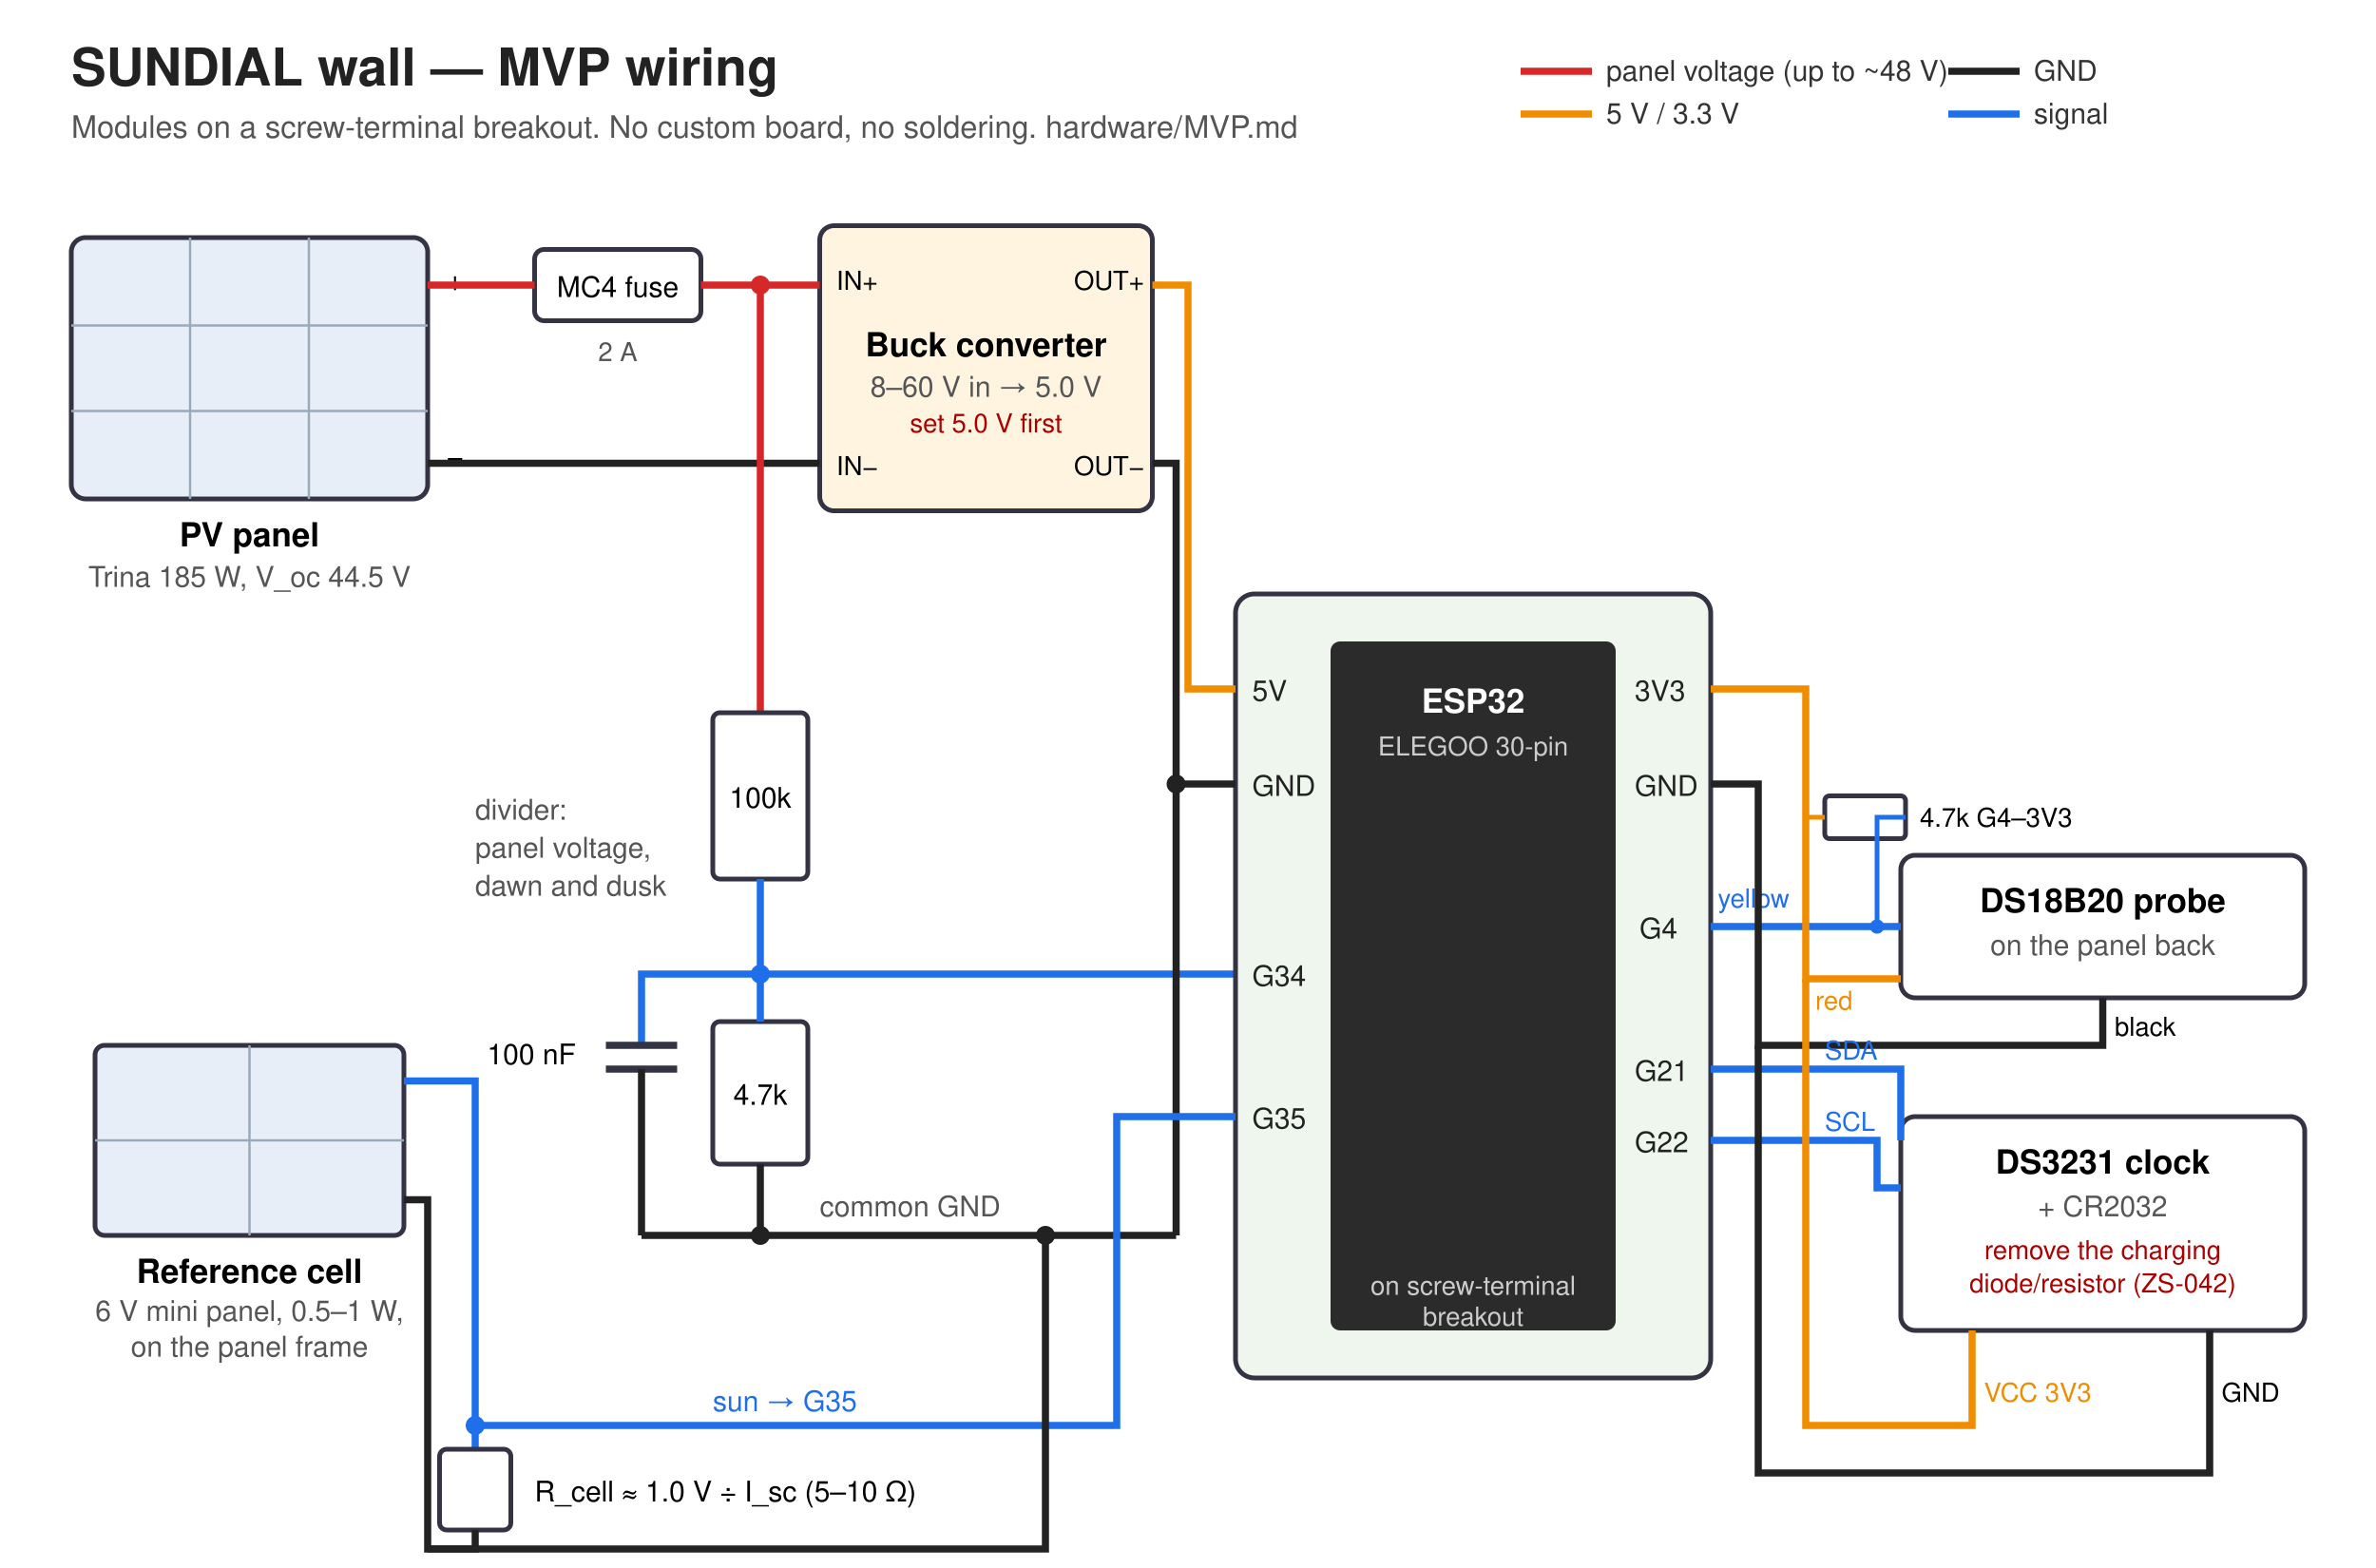
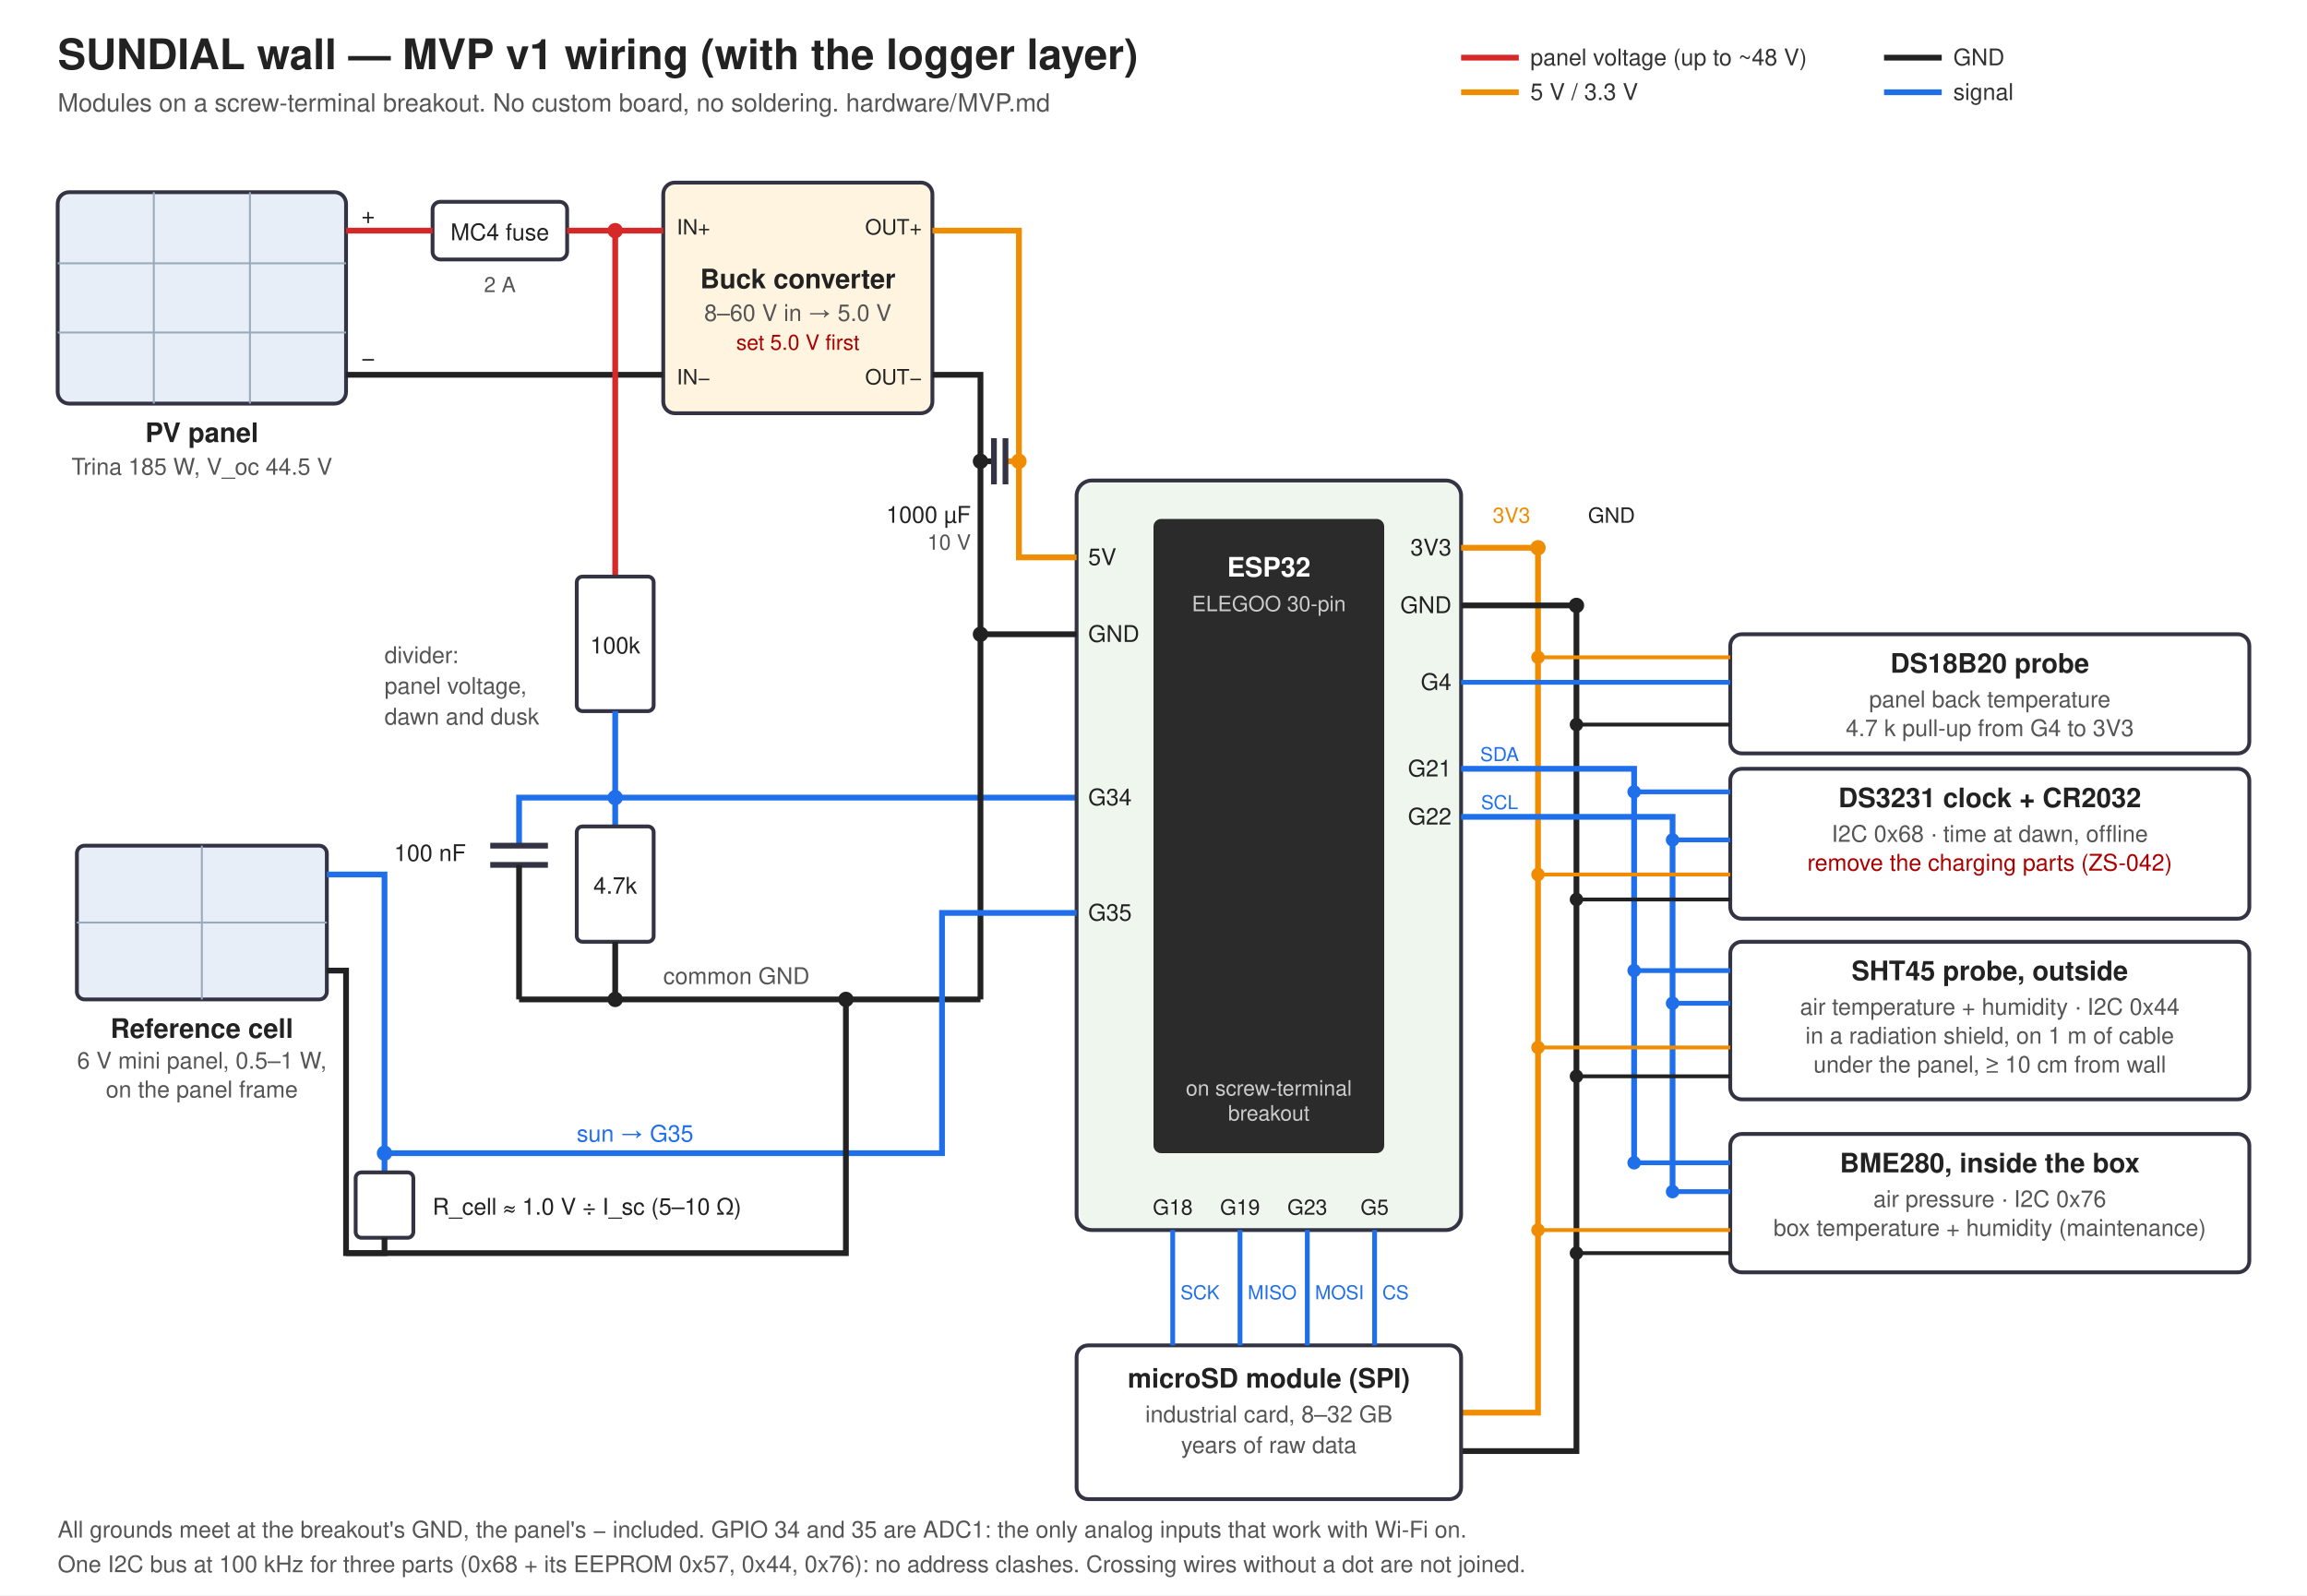
- <svg xmlns="http://www.w3.org/2000/svg" viewBox="0 0 1000 660" font-family="Helvetica, Arial, sans-serif" font-size="14">
-   <rect width="1000" height="660" fill="#ffffff" />
-   <text x="30" y="36" font-size="22" font-weight="bold" fill="#222">SUNDIAL wall — MVP wiring</text>
-   <text x="30" y="58" font-size="13" fill="#555">Modules on a screw-terminal breakout. No custom board, no soldering. hardware/MVP.md</text>
-   <g font-size="12" fill="#333">
-     <line x1="640" y1="30" x2="670" y2="30" stroke="#d62828" stroke-width="3" />
-     <text x="676" y="34">panel voltage (up to ~48 V)</text>
-     <line x1="640" y1="48" x2="670" y2="48" stroke="#f08c00" stroke-width="3" />
-     <text x="676" y="52">5 V / 3.3 V</text>
-     <line x1="820" y1="30" x2="850" y2="30" stroke="#222" stroke-width="3" />
-     <text x="856" y="34">GND</text>
-     <line x1="820" y1="48" x2="850" y2="48" stroke="#1f6feb" stroke-width="3" />
-     <text x="856" y="52">signal</text>
-   </g>
+ <svg xmlns="http://www.w3.org/2000/svg" viewBox="0 0 1200 830" font-family="Helvetica, Arial, sans-serif" font-size="14">
+   <rect width="1200" height="830" fill="#ffffff" />
+   <text x="30" y="36" font-size="22" fill="#222" text-anchor="start" font-weight="bold">SUNDIAL wall — MVP v1 wiring (with the logger layer)</text>
+   <text x="30" y="58" font-size="13" fill="#555" text-anchor="start">Modules on a screw-terminal breakout. No custom board, no soldering. hardware/MVP.md</text>
+   <line x1="760" y1="30" x2="790" y2="30" stroke="#d62828" stroke-width="3" />
+   <text x="796" y="34" font-size="12" fill="#333" text-anchor="start">panel voltage (up to ~48 V)</text>
+   <line x1="760" y1="48" x2="790" y2="48" stroke="#f08c00" stroke-width="3" />
+   <text x="796" y="52" font-size="12" fill="#333" text-anchor="start">5 V / 3.3 V</text>
+   <line x1="980" y1="30" x2="1010" y2="30" stroke="#222" stroke-width="3" />
+   <text x="1016" y="34" font-size="12" fill="#333" text-anchor="start">GND</text>
+   <line x1="980" y1="48" x2="1010" y2="48" stroke="#1f6feb" stroke-width="3" />
+   <text x="1016" y="52" font-size="12" fill="#333" text-anchor="start">signal</text>
  <rect x="30" y="100" width="150" height="110" rx="6" fill="#e8eef7" stroke="#334" stroke-width="2" />
  <g stroke="#9ab" stroke-width="1">
    <line x1="30" y1="137" x2="180" y2="137" />
    <line x1="30" y1="173" x2="180" y2="173" />
    <line x1="80" y1="100" x2="80" y2="210" />
    <line x1="130" y1="100" x2="130" y2="210" />
  </g>
-   <text x="105" y="230" text-anchor="middle" font-weight="bold">PV panel</text>
-   <text x="105" y="247" text-anchor="middle" font-size="12" fill="#555">Trina 185 W, V_oc 44.5 V</text>
-   <text x="188" y="122" font-size="12">+</text>
-   <text x="188" y="196" font-size="12">−</text>
+   <text x="105" y="230" font-size="14" fill="#222" text-anchor="middle" font-weight="bold">PV panel</text>
+   <text x="105" y="247" font-size="12" fill="#555" text-anchor="middle">Trina 185 W, V_oc 44.5 V</text>
+   <text x="188" y="116" font-size="12" fill="#222" text-anchor="start">+</text>
+   <text x="188" y="190" font-size="12" fill="#222" text-anchor="start">−</text>
  <rect x="225" y="105" width="70" height="30" rx="4" fill="#fff" stroke="#334" stroke-width="2" />
-   <text x="260" y="125" text-anchor="middle" font-size="12">MC4 fuse</text>
-   <text x="260" y="152" text-anchor="middle" font-size="11" fill="#555">2 A</text>
+   <text x="260" y="125" font-size="12" fill="#222" text-anchor="middle">MC4 fuse</text>
+   <text x="260" y="152" font-size="11" fill="#555" text-anchor="middle">2 A</text>
  <rect x="345" y="95" width="140" height="120" rx="6" fill="#fff4e0" stroke="#334" stroke-width="2" />
-   <text x="415" y="150" text-anchor="middle" font-weight="bold">Buck converter</text>
-   <text x="415" y="167" text-anchor="middle" font-size="12" fill="#555">8–60 V in → 5.0 V</text>
-   <text x="415" y="182" text-anchor="middle" font-size="11" fill="#a00">set 5.0 V first</text>
-   <text x="352" y="122" font-size="11">IN+</text>
-   <text x="352" y="200" font-size="11">IN−</text>
-   <text x="452" y="122" font-size="11">OUT+</text>
-   <text x="452" y="200" font-size="11">OUT−</text>
+   <text x="415" y="150" font-size="14" fill="#222" text-anchor="middle" font-weight="bold">Buck converter</text>
+   <text x="415" y="167" font-size="12" fill="#555" text-anchor="middle">8–60 V in → 5.0 V</text>
+   <text x="415" y="182" font-size="11" fill="#a00" text-anchor="middle">set 5.0 V first</text>
+   <text x="352" y="122" font-size="11" fill="#222" text-anchor="start">IN+</text>
+   <text x="352" y="200" font-size="11" fill="#222" text-anchor="start">IN−</text>
+   <text x="450" y="122" font-size="11" fill="#222" text-anchor="start">OUT+</text>
+   <text x="450" y="200" font-size="11" fill="#222" text-anchor="start">OUT−</text>
  <polyline points="180,120 225,120" fill="none" stroke="#d62828" stroke-width="3" />
  <polyline points="295,120 345,120" fill="none" stroke="#d62828" stroke-width="3" />
  <polyline points="180,195 345,195" fill="none" stroke="#222" stroke-width="3" />
  <circle cx="320" cy="120" r="4" fill="#d62828" />
  <polyline points="320,120 320,300" fill="none" stroke="#d62828" stroke-width="3" />
  <rect x="300" y="300" width="40" height="70" rx="3" fill="#fff" stroke="#334" stroke-width="2" />
-   <text x="320" y="340" text-anchor="middle" font-size="12">100k</text>
-   <polyline points="320,370 320,410" fill="none" stroke="#1f6feb" stroke-width="3" />
-   <circle cx="320" cy="410" r="4" fill="#1f6feb" />
+   <text x="320" y="340" font-size="12" fill="#222" text-anchor="middle">100k</text>
+   <polyline points="320,370 320,430" fill="none" stroke="#1f6feb" stroke-width="3" />
+   <circle cx="320" cy="415" r="4" fill="#1f6feb" />
  <rect x="300" y="430" width="40" height="60" rx="3" fill="#fff" stroke="#334" stroke-width="2" />
-   <text x="320" y="465" text-anchor="middle" font-size="12">4.7k</text>
-   <polyline points="320,410 320,430" fill="none" stroke="#1f6feb" stroke-width="3" />
+   <text x="320" y="465" font-size="12" fill="#222" text-anchor="middle">4.7k</text>
  <polyline points="320,490 320,520" fill="none" stroke="#222" stroke-width="3" />
-   <polyline points="320,410 270,410 270,440" fill="none" stroke="#1f6feb" stroke-width="3" />
+   <polyline points="320,415 270,415 270,440" fill="none" stroke="#1f6feb" stroke-width="3" />
  <line x1="255" y1="440" x2="285" y2="440" stroke="#334" stroke-width="3" />
  <line x1="255" y1="450" x2="285" y2="450" stroke="#334" stroke-width="3" />
  <polyline points="270,450 270,520" fill="none" stroke="#222" stroke-width="3" />
-   <text x="205" y="448" font-size="12">100 nF</text>
-   <text x="200" y="345" font-size="12" fill="#555">divider:</text>
-   <text x="200" y="361" font-size="12" fill="#555">panel voltage,</text>
-   <text x="200" y="377" font-size="12" fill="#555">dawn and dusk</text>
-   <polyline points="320,410 520,410" fill="none" stroke="#1f6feb" stroke-width="3" />
-   <rect x="520" y="250" width="200" height="330" rx="8" fill="#eef6ee" stroke="#334" stroke-width="2" />
-   <rect x="560" y="270" width="120" height="290" rx="4" fill="#2b2b2b" />
-   <text x="620" y="300" text-anchor="middle" fill="#fff" font-weight="bold">ESP32</text>
-   <text x="620" y="318" text-anchor="middle" fill="#ccc" font-size="11">ELEGOO 30-pin</text>
-   <text x="620" y="545" text-anchor="middle" fill="#ccc" font-size="11">on screw-terminal</text>
-   <text x="620" y="558" text-anchor="middle" fill="#ccc" font-size="11">breakout</text>
-   <g font-size="12" fill="#222">
-     <text x="527" y="295">5V</text>
-     <text x="527" y="335">GND</text>
-     <text x="527" y="415">G34</text>
-     <text x="527" y="475">G35</text>
-   </g>
-   <g font-size="12" fill="#222">
-     <text x="688" y="295">3V3</text>
-     <text x="688" y="335">GND</text>
-     <text x="690" y="395">G4</text>
-     <text x="688" y="455">G21</text>
-     <text x="688" y="485">G22</text>
-   </g>
-   <polyline points="485,120 500,120 500,290 520,290" fill="none" stroke="#f08c00" stroke-width="3" />
-   <polyline points="485,195 495,195 495,330 520,330" fill="none" stroke="#222" stroke-width="3" />
-   <polyline points="270,520 320,520 495,520" fill="none" stroke="#222" stroke-width="3" />
-   <polyline points="495,330 495,520" fill="none" stroke="#222" stroke-width="3" />
-   <circle cx="495" cy="330" r="4" fill="#222" />
+   <text x="205" y="448" font-size="12" fill="#222" text-anchor="start">100 nF</text>
+   <text x="200" y="345" font-size="12" fill="#555" text-anchor="start">divider:</text>
+   <text x="200" y="361" font-size="12" fill="#555" text-anchor="start">panel voltage,</text>
+   <text x="200" y="377" font-size="12" fill="#555" text-anchor="start">dawn and dusk</text>
+   <polyline points="320,415 560,415" fill="none" stroke="#1f6feb" stroke-width="3" />
+   <rect x="560" y="250" width="200" height="390" rx="8" fill="#eef6ee" stroke="#334" stroke-width="2" />
+   <rect x="600" y="270" width="120" height="330" rx="4" fill="#2b2b2b" />
+   <text x="660" y="300" font-size="14" fill="#fff" text-anchor="middle" font-weight="bold">ESP32</text>
+   <text x="660" y="318" font-size="11" fill="#ccc" text-anchor="middle">ELEGOO 30-pin</text>
+   <text x="660" y="570" font-size="11" fill="#ccc" text-anchor="middle">on screw-terminal</text>
+   <text x="660" y="583" font-size="11" fill="#ccc" text-anchor="middle">breakout</text>
+   <text x="566" y="294" font-size="12" fill="#222" text-anchor="start">5V</text>
+   <text x="566" y="334" font-size="12" fill="#222" text-anchor="start">GND</text>
+   <text x="566" y="419" font-size="12" fill="#222" text-anchor="start">G34</text>
+   <text x="566" y="479" font-size="12" fill="#222" text-anchor="start">G35</text>
+   <text x="755" y="289" font-size="12" fill="#222" text-anchor="end">3V3</text>
+   <text x="755" y="319" font-size="12" fill="#222" text-anchor="end">GND</text>
+   <text x="755" y="359" font-size="12" fill="#222" text-anchor="end">G4</text>
+   <text x="755" y="404" font-size="12" fill="#222" text-anchor="end">G21</text>
+   <text x="755" y="429" font-size="12" fill="#222" text-anchor="end">G22</text>
+   <text x="610" y="632" font-size="11" fill="#222" text-anchor="middle">G18</text>
+   <text x="645" y="632" font-size="11" fill="#222" text-anchor="middle">G19</text>
+   <text x="680" y="632" font-size="11" fill="#222" text-anchor="middle">G23</text>
+   <text x="715" y="632" font-size="11" fill="#222" text-anchor="middle">G5</text>
+   <polyline points="485,120 530,120 530,290 560,290" fill="none" stroke="#f08c00" stroke-width="3" />
+   <polyline points="485,195 510,195 510,330 560,330" fill="none" stroke="#222" stroke-width="3" />
+   <polyline points="530,240 523,240" fill="none" stroke="#f08c00" stroke-width="3" />
+   <polyline points="517,240 510,240" fill="none" stroke="#222" stroke-width="3" />
+   <line x1="523" y1="228" x2="523" y2="252" stroke="#334" stroke-width="3" />
+   <line x1="517" y1="228" x2="517" y2="252" stroke="#334" stroke-width="3" />
+   <circle cx="530" cy="240" r="4" fill="#f08c00" />
+   <circle cx="510" cy="240" r="4" fill="#222" />
+   <text x="505" y="272" font-size="12" fill="#222" text-anchor="end">1000 µF</text>
+   <text x="505" y="286" font-size="11" fill="#555" text-anchor="end">10 V</text>
+   <polyline points="270,520 510,520" fill="none" stroke="#222" stroke-width="3" />
+   <polyline points="510,330 510,520" fill="none" stroke="#222" stroke-width="3" />
+   <circle cx="510" cy="330" r="4" fill="#222" />
  <circle cx="320" cy="520" r="4" fill="#222" />
-   <text x="345" y="512" font-size="12" fill="#555">common GND</text>
+   <circle cx="440" cy="520" r="4" fill="#222" />
+   <text x="345" y="512" font-size="12" fill="#555" text-anchor="start">common GND</text>
  <rect x="40" y="440" width="130" height="80" rx="4" fill="#e8eef7" stroke="#334" stroke-width="2" />
  <g stroke="#9ab">
    <line x1="40" y1="480" x2="170" y2="480" />
    <line x1="105" y1="440" x2="105" y2="520" />
  </g>
-   <text x="105" y="540" text-anchor="middle" font-weight="bold">Reference cell</text>
-   <text x="105" y="556" text-anchor="middle" font-size="12" fill="#555">6 V mini panel, 0.5–1 W,</text>
-   <text x="105" y="571" text-anchor="middle" font-size="12" fill="#555">on the panel frame</text>
-   <polyline points="170,455 200,455 200,600 470,600 470,470 520,470" fill="none" stroke="#1f6feb" stroke-width="3" />
+   <text x="105" y="540" font-size="14" fill="#222" text-anchor="middle" font-weight="bold">Reference cell</text>
+   <text x="105" y="556" font-size="12" fill="#555" text-anchor="middle">6 V mini panel, 0.5–1 W,</text>
+   <text x="105" y="571" font-size="12" fill="#555" text-anchor="middle">on the panel frame</text>
+   <polyline points="170,455 200,455 200,600 490,600 490,475 560,475" fill="none" stroke="#1f6feb" stroke-width="3" />
  <circle cx="200" cy="600" r="4" fill="#1f6feb" />
-   <rect x="185" y="590" width="0" height="0" />
  <polyline points="200,600 200,610" fill="none" stroke="#1f6feb" stroke-width="3" />
  <rect x="185" y="610" width="30" height="34" rx="3" fill="#fff" stroke="#334" stroke-width="2" />
-   <text x="225" y="632" font-size="12">R_cell ≈ 1.0 V ÷ I_sc (5–10 Ω)</text>
+   <text x="225" y="632" font-size="12" fill="#222" text-anchor="start">R_cell ≈ 1.0 V ÷ I_sc (5–10 Ω)</text>
  <polyline points="170,505 180,505 180,652 200,652 200,644" fill="none" stroke="#222" stroke-width="3" />
  <polyline points="180,652 440,652 440,520" fill="none" stroke="#222" stroke-width="3" />
-   <circle cx="440" cy="520" r="4" fill="#222" />
-   <text x="300" y="594" font-size="12" fill="#1f6feb">sun → G35</text>
-   <rect x="800" y="360" width="170" height="60" rx="6" fill="#fff" stroke="#334" stroke-width="2" />
-   <text x="885" y="384" text-anchor="middle" font-weight="bold">DS18B20 probe</text>
-   <text x="885" y="402" text-anchor="middle" font-size="12" fill="#555">on the panel back</text>
-   <polyline points="720,390 800,390" fill="none" stroke="#1f6feb" stroke-width="3" />
-   <text x="723" y="382" font-size="11" fill="#1f6feb">yellow</text>
-   <polyline points="720,290 760,290 760,412 800,412" fill="none" stroke="#f08c00" stroke-width="3" />
-   <text x="764" y="425" font-size="11" fill="#f08c00">red</text>
-   <rect x="768" y="335" width="34" height="18" rx="2" fill="#fff" stroke="#334" stroke-width="2" />
-   <text x="808" y="348" font-size="11">4.7k G4–3V3</text>
-   <polyline points="760,344 768,344" fill="none" stroke="#f08c00" stroke-width="2" />
-   <polyline points="802,344 790,344 790,390" fill="none" stroke="#1f6feb" stroke-width="2" />
-   <circle cx="790" cy="390" r="3" fill="#1f6feb" />
-   <polyline points="720,330 740,330 740,440 885,440 885,420" fill="none" stroke="#222" stroke-width="3" />
-   <text x="890" y="436" font-size="11">black</text>
-   <rect x="800" y="470" width="170" height="90" rx="6" fill="#fff" stroke="#334" stroke-width="2" />
-   <text x="885" y="494" text-anchor="middle" font-weight="bold">DS3231 clock</text>
-   <text x="885" y="512" text-anchor="middle" font-size="12" fill="#555">+ CR2032</text>
-   <text x="885" y="530" text-anchor="middle" font-size="11" fill="#a00">remove the charging</text>
-   <text x="885" y="544" text-anchor="middle" font-size="11" fill="#a00">diode/resistor (ZS-042)</text>
-   <polyline points="720,450 800,450 800,480" fill="none" stroke="#1f6feb" stroke-width="3" />
-   <text x="768" y="446" font-size="11" fill="#1f6feb">SDA</text>
-   <polyline points="720,480 790,480 790,500 800,500" fill="none" stroke="#1f6feb" stroke-width="3" />
-   <text x="768" y="476" font-size="11" fill="#1f6feb">SCL</text>
-   <polyline points="760,412 760,600 830,600 830,560" fill="none" stroke="#f08c00" stroke-width="3" />
-   <text x="835" y="590" font-size="11" fill="#f08c00">VCC 3V3</text>
-   <polyline points="740,440 740,620 930,620 930,560" fill="none" stroke="#222" stroke-width="3" />
-   <text x="935" y="590" font-size="11">GND</text>
-   <text x="30" y="645" font-size="11" fill="#555" />
+   <text x="300" y="594" font-size="12" fill="#1f6feb" text-anchor="start">sun → G35</text>
+   <polyline points="760,285 800,285 800,735 760,735" fill="none" stroke="#f08c00" stroke-width="3" />
+   <circle cx="800" cy="285" r="4" fill="#f08c00" />
+   <polyline points="760,315 820,315 820,755 760,755" fill="none" stroke="#222" stroke-width="3" />
+   <circle cx="820" cy="315" r="4" fill="#222" />
+   <text x="796" y="272" font-size="11" fill="#f08c00" text-anchor="end">3V3</text>
+   <text x="826" y="272" font-size="11" fill="#222" text-anchor="start">GND</text>
+   <text x="780" y="396" font-size="10" fill="#1f6feb" text-anchor="middle">SDA</text>
+   <text x="780" y="421" font-size="10" fill="#1f6feb" text-anchor="middle">SCL</text>
+   <polyline points="760,400 850,400 850,605" fill="none" stroke="#1f6feb" stroke-width="3" />
+   <polyline points="760,425 870,425 870,620" fill="none" stroke="#1f6feb" stroke-width="3" />
+   <rect x="900" y="330" width="270" height="62" rx="6" fill="#fff" stroke="#334" stroke-width="2" />
+   <text x="1035" y="350" font-size="14" fill="#222" text-anchor="middle" font-weight="bold">DS18B20 probe</text>
+   <text x="1035" y="368" font-size="12" fill="#555" text-anchor="middle">panel back temperature</text>
+   <text x="1035" y="383" font-size="12" fill="#555" text-anchor="middle">4.7 k pull-up from G4 to 3V3</text>
+   <polyline points="760,355 900,355" fill="none" stroke="#1f6feb" stroke-width="2.5" />
+   <polyline points="800,342 900,342" fill="none" stroke="#f08c00" stroke-width="2" />
+   <circle cx="800" cy="342" r="3.5" fill="#f08c00" />
+   <polyline points="820,377 900,377" fill="none" stroke="#222" stroke-width="2" />
+   <circle cx="820" cy="377" r="3.5" fill="#222" />
+   <rect x="900" y="400" width="270" height="78" rx="6" fill="#fff" stroke="#334" stroke-width="2" />
+   <text x="1035" y="420" font-size="14" fill="#222" text-anchor="middle" font-weight="bold">DS3231 clock + CR2032</text>
+   <text x="1035" y="438" font-size="12" fill="#555" text-anchor="middle">I2C 0x68 · time at dawn, offline</text>
+   <text x="1035" y="453" font-size="12" fill="#a00" text-anchor="middle">remove the charging parts (ZS-042)</text>
+   <polyline points="850,412 900,412" fill="none" stroke="#1f6feb" stroke-width="2.5" />
+   <circle cx="850" cy="412" r="3.5" fill="#1f6feb" />
+   <polyline points="870,437 900,437" fill="none" stroke="#1f6feb" stroke-width="2.5" />
+   <circle cx="870" cy="437" r="3.5" fill="#1f6feb" />
+   <polyline points="800,455 900,455" fill="none" stroke="#f08c00" stroke-width="2" />
+   <circle cx="800" cy="455" r="3.5" fill="#f08c00" />
+   <polyline points="820,468 900,468" fill="none" stroke="#222" stroke-width="2" />
+   <circle cx="820" cy="468" r="3.5" fill="#222" />
+   <rect x="900" y="490" width="270" height="82" rx="6" fill="#fff" stroke="#334" stroke-width="2" />
+   <text x="1035" y="510" font-size="14" fill="#222" text-anchor="middle" font-weight="bold">SHT45 probe, outside</text>
+   <text x="1035" y="528" font-size="12" fill="#555" text-anchor="middle">air temperature + humidity · I2C 0x44</text>
+   <text x="1035" y="543" font-size="12" fill="#555" text-anchor="middle">in a radiation shield, on 1 m of cable</text>
+   <text x="1035" y="558" font-size="12" fill="#555" text-anchor="middle">under the panel, ≥ 10 cm from wall</text>
+   <polyline points="850,505 900,505" fill="none" stroke="#1f6feb" stroke-width="2.5" />
+   <circle cx="850" cy="505" r="3.5" fill="#1f6feb" />
+   <polyline points="870,522 900,522" fill="none" stroke="#1f6feb" stroke-width="2.5" />
+   <circle cx="870" cy="522" r="3.5" fill="#1f6feb" />
+   <polyline points="800,545 900,545" fill="none" stroke="#f08c00" stroke-width="2" />
+   <circle cx="800" cy="545" r="3.5" fill="#f08c00" />
+   <polyline points="820,560 900,560" fill="none" stroke="#222" stroke-width="2" />
+   <circle cx="820" cy="560" r="3.5" fill="#222" />
+   <rect x="900" y="590" width="270" height="72" rx="6" fill="#fff" stroke="#334" stroke-width="2" />
+   <text x="1035" y="610" font-size="14" fill="#222" text-anchor="middle" font-weight="bold">BME280, inside the box</text>
+   <text x="1035" y="628" font-size="12" fill="#555" text-anchor="middle">air pressure · I2C 0x76</text>
+   <text x="1035" y="643" font-size="12" fill="#555" text-anchor="middle">box temperature + humidity (maintenance)</text>
+   <polyline points="850,605 900,605" fill="none" stroke="#1f6feb" stroke-width="2.5" />
+   <circle cx="850" cy="605" r="3.5" fill="#1f6feb" />
+   <polyline points="870,620 900,620" fill="none" stroke="#1f6feb" stroke-width="2.5" />
+   <circle cx="870" cy="620" r="3.5" fill="#1f6feb" />
+   <polyline points="800,640 900,640" fill="none" stroke="#f08c00" stroke-width="2" />
+   <circle cx="800" cy="640" r="3.5" fill="#f08c00" />
+   <polyline points="820,652 900,652" fill="none" stroke="#222" stroke-width="2" />
+   <circle cx="820" cy="652" r="3.5" fill="#222" />
+   <rect x="560" y="700" width="200" height="80" rx="6" fill="#fff" stroke="#334" stroke-width="2" />
+   <text x="660" y="722" font-size="14" fill="#222" text-anchor="middle" font-weight="bold">microSD module (SPI)</text>
+   <text x="660" y="740" font-size="12" fill="#555" text-anchor="middle">industrial card, 8–32 GB</text>
+   <text x="660" y="756" font-size="12" fill="#555" text-anchor="middle">years of raw data</text>
+   <polyline points="610,640 610,700" fill="none" stroke="#1f6feb" stroke-width="2.5" />
+   <text x="614" y="676" font-size="10" fill="#1f6feb" text-anchor="start">SCK</text>
+   <polyline points="645,640 645,700" fill="none" stroke="#1f6feb" stroke-width="2.5" />
+   <text x="649" y="676" font-size="10" fill="#1f6feb" text-anchor="start">MISO</text>
+   <polyline points="680,640 680,700" fill="none" stroke="#1f6feb" stroke-width="2.5" />
+   <text x="684" y="676" font-size="10" fill="#1f6feb" text-anchor="start">MOSI</text>
+   <polyline points="715,640 715,700" fill="none" stroke="#1f6feb" stroke-width="2.5" />
+   <text x="719" y="676" font-size="10" fill="#1f6feb" text-anchor="start">CS</text>
+   <text x="30" y="800" font-size="12" fill="#555" text-anchor="start">All grounds meet at the breakout's GND, the panel's − included. GPIO 34 and 35 are ADC1: the only analog inputs that work with Wi-Fi on.</text>
+   <text x="30" y="818" font-size="12" fill="#555" text-anchor="start">One I2C bus at 100 kHz for three parts (0x68 + its EEPROM 0x57, 0x44, 0x76): no address clashes. Crossing wires without a dot are not joined.</text>
</svg>
